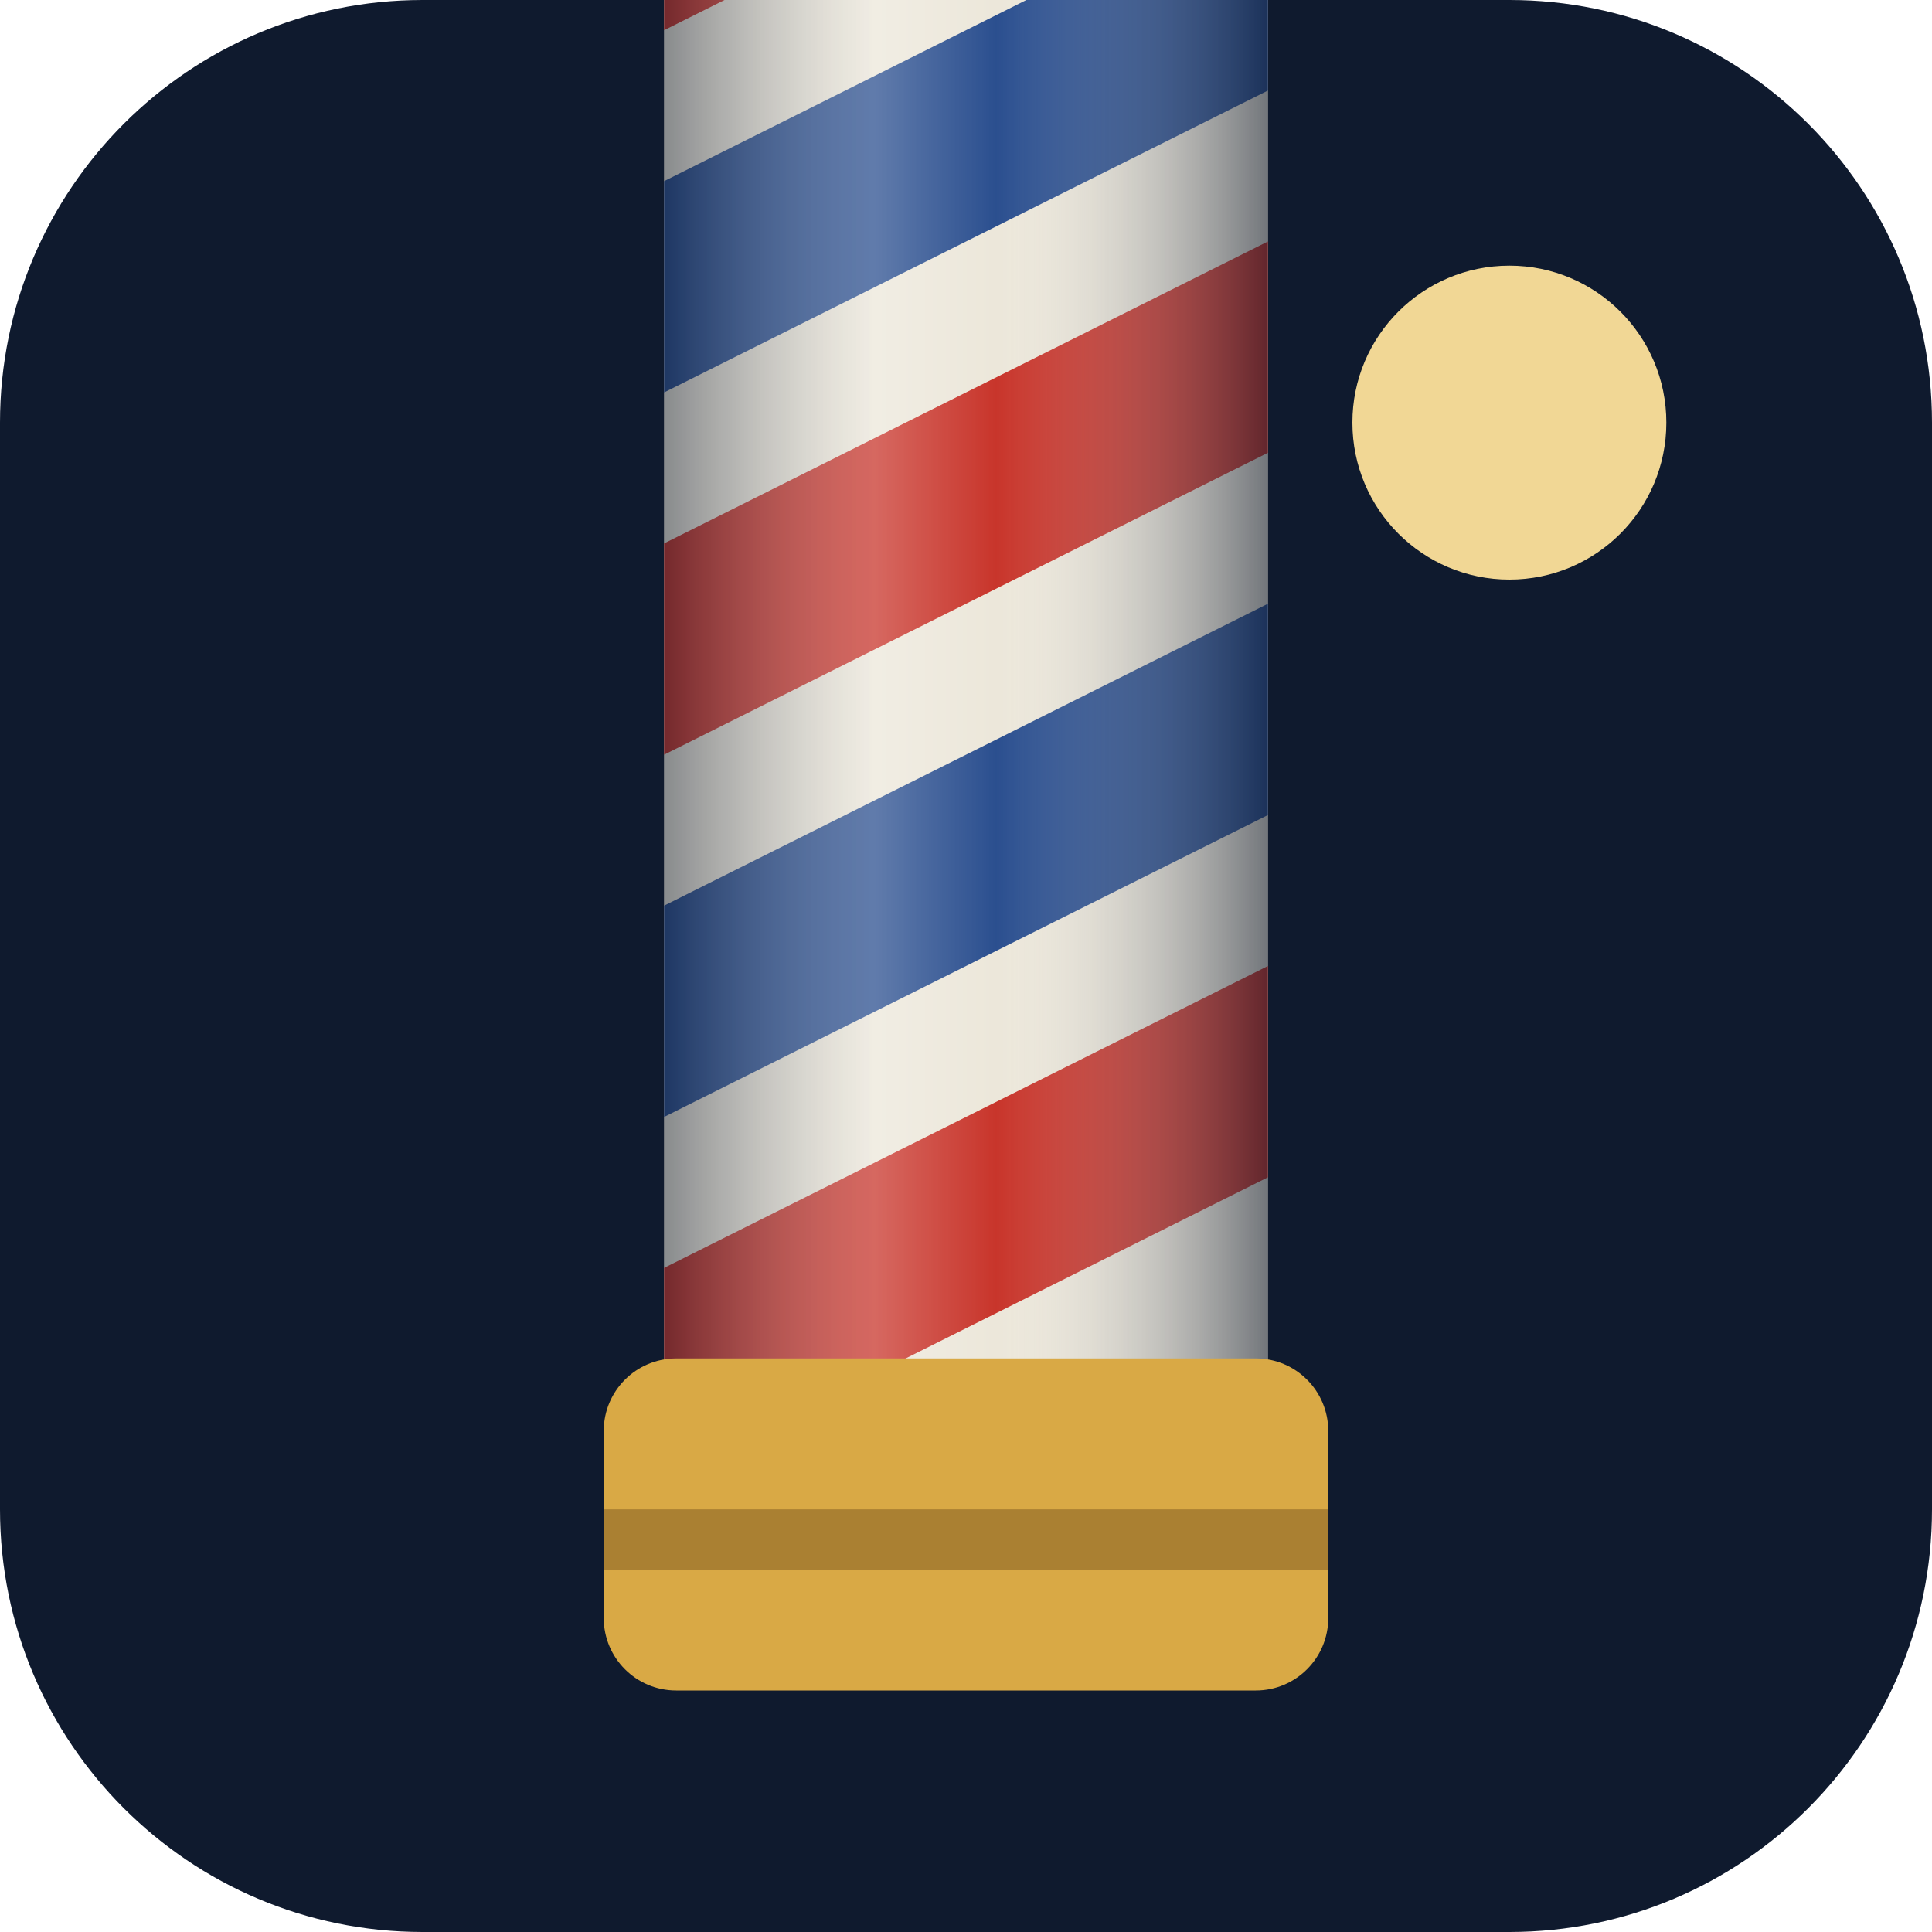
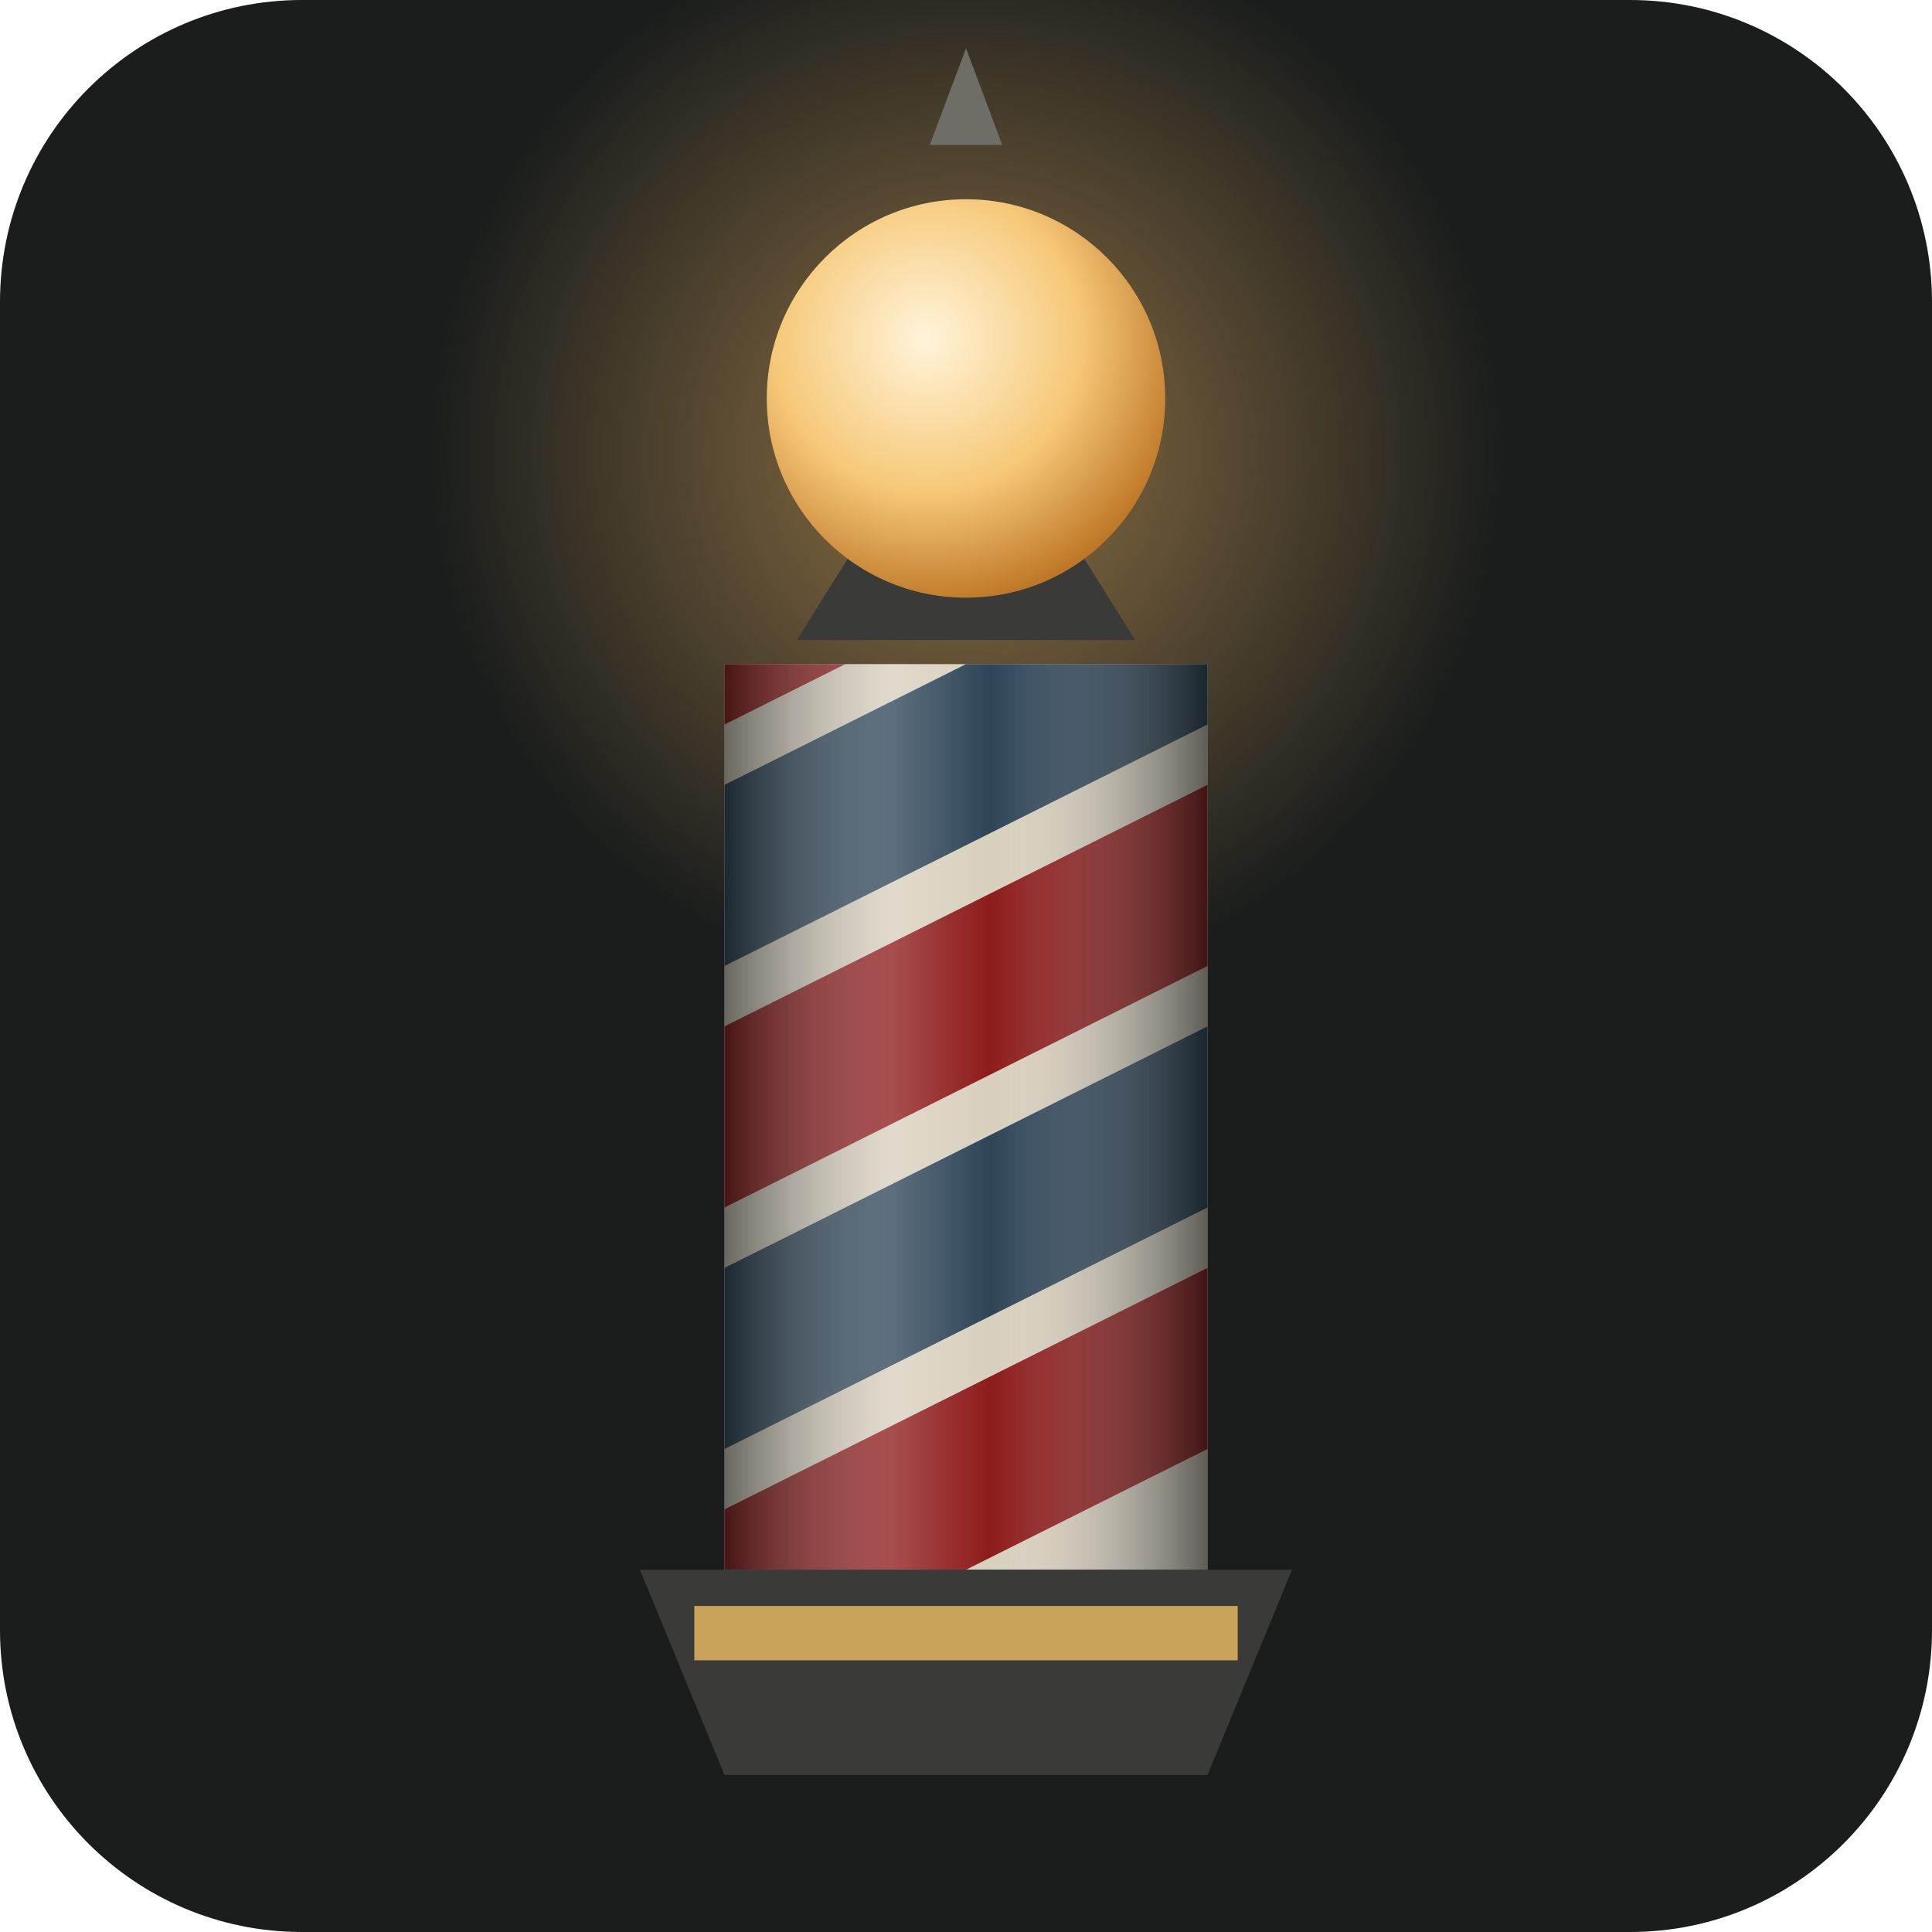
<svg xmlns="http://www.w3.org/2000/svg" viewBox="0 0 32 32">
  <defs>
    <clipPath id="pole">
-       <rect x="11" y="0" width="10" height="23" />
+       <rect x="12" y="11" width="8" height="15" />
    </clipPath>
    <linearGradient id="round" x1="0" x2="1">
-       <stop offset="0" stop-color="#0F1A2E" stop-opacity=".45" />
-       <stop offset=".35" stop-color="#fff" stop-opacity=".25" />
+       <stop offset="0" stop-color="#0E1110" stop-opacity=".55" />
+       <stop offset=".35" stop-color="#fff" stop-opacity=".22" />
      <stop offset=".55" stop-color="#fff" stop-opacity="0" />
-       <stop offset="1" stop-color="#0F1A2E" stop-opacity=".55" />
+       <stop offset="1" stop-color="#0E1110" stop-opacity=".6" />
    </linearGradient>
+     <radialGradient id="globe" cx=".4" cy=".35" r=".7">
+       <stop offset="0" stop-color="#FFF4DA" />
+       <stop offset=".55" stop-color="#F6C878" />
+       <stop offset="1" stop-color="#B8701F" />
+     </radialGradient>
+     <radialGradient id="glow" cx=".5" cy=".5" r=".5">
+       <stop offset="0" stop-color="#F2B866" stop-opacity=".55" />
+       <stop offset="1" stop-color="#F2B866" stop-opacity="0" />
+     </radialGradient>
  </defs>
-   <rect width="32" height="32" rx="7" fill="#0F1A2E" />
-   <circle cx="25" cy="7" r="2.6" fill="#F1D795" />
+   <rect width="32" height="32" rx="5" fill="#1A1D1C" />
+   <circle cx="16" cy="7.5" r="9" fill="url(#glow)" />
  <g clip-path="url(#pole)">
-     <rect x="11" y="0" width="10" height="23" fill="#ECE7DA" />
-     <path fill="#C8352B" d="M11-3 21-8v3.5L11 .5ZM11 9 21 4v3.5L11 12.5ZM11 21 21 16v3.5L11 24.5Z" />
-     <path fill="#2B4F8F" d="M11 3 21-2v3.5L11 6.5ZM11 15 21 10v3.5L11 18.5Z" />
-     <rect x="11" y="0" width="10" height="23" fill="url(#round)" />
+     <rect x="12" y="11" width="8" height="15" fill="#D8D0BE" />
+     <path fill="#8E1B1B" d="M12 9 20 5v3l-8 4ZM12 17l8-4v3l-8 4ZM12 25l8-4v3l-8 4Z" />
+     <path fill="#2E4558" d="M12 13l8-4v3l-8 4ZM12 21l8-4v3l-8 4Z" />
+     <rect x="12" y="11" width="8" height="15" fill="url(#round)" />
  </g>
-   <rect x="10" y="22.5" width="12" height="5.5" rx="1.2" fill="#D9A945" />
-   <rect x="10" y="25" width="12" height="1" fill="#8A6424" opacity=".6" />
+   <path d="M13.2 10.6h5.6l-1-1.6h-3.6z" fill="#3A3B38" />
+   <circle cx="16" cy="6.6" r="3.3" fill="url(#globe)" />
+   <path d="M15.4 2.4 16 0.8l.6 1.6z" fill="#6E6E66" />
+   <path d="M10.6 26h10.8l-1.4 3.4h-8z" fill="#3A3B38" />
+   <rect x="11.5" y="26.6" width="9" height=".9" fill="#C9A25A" />
</svg>
